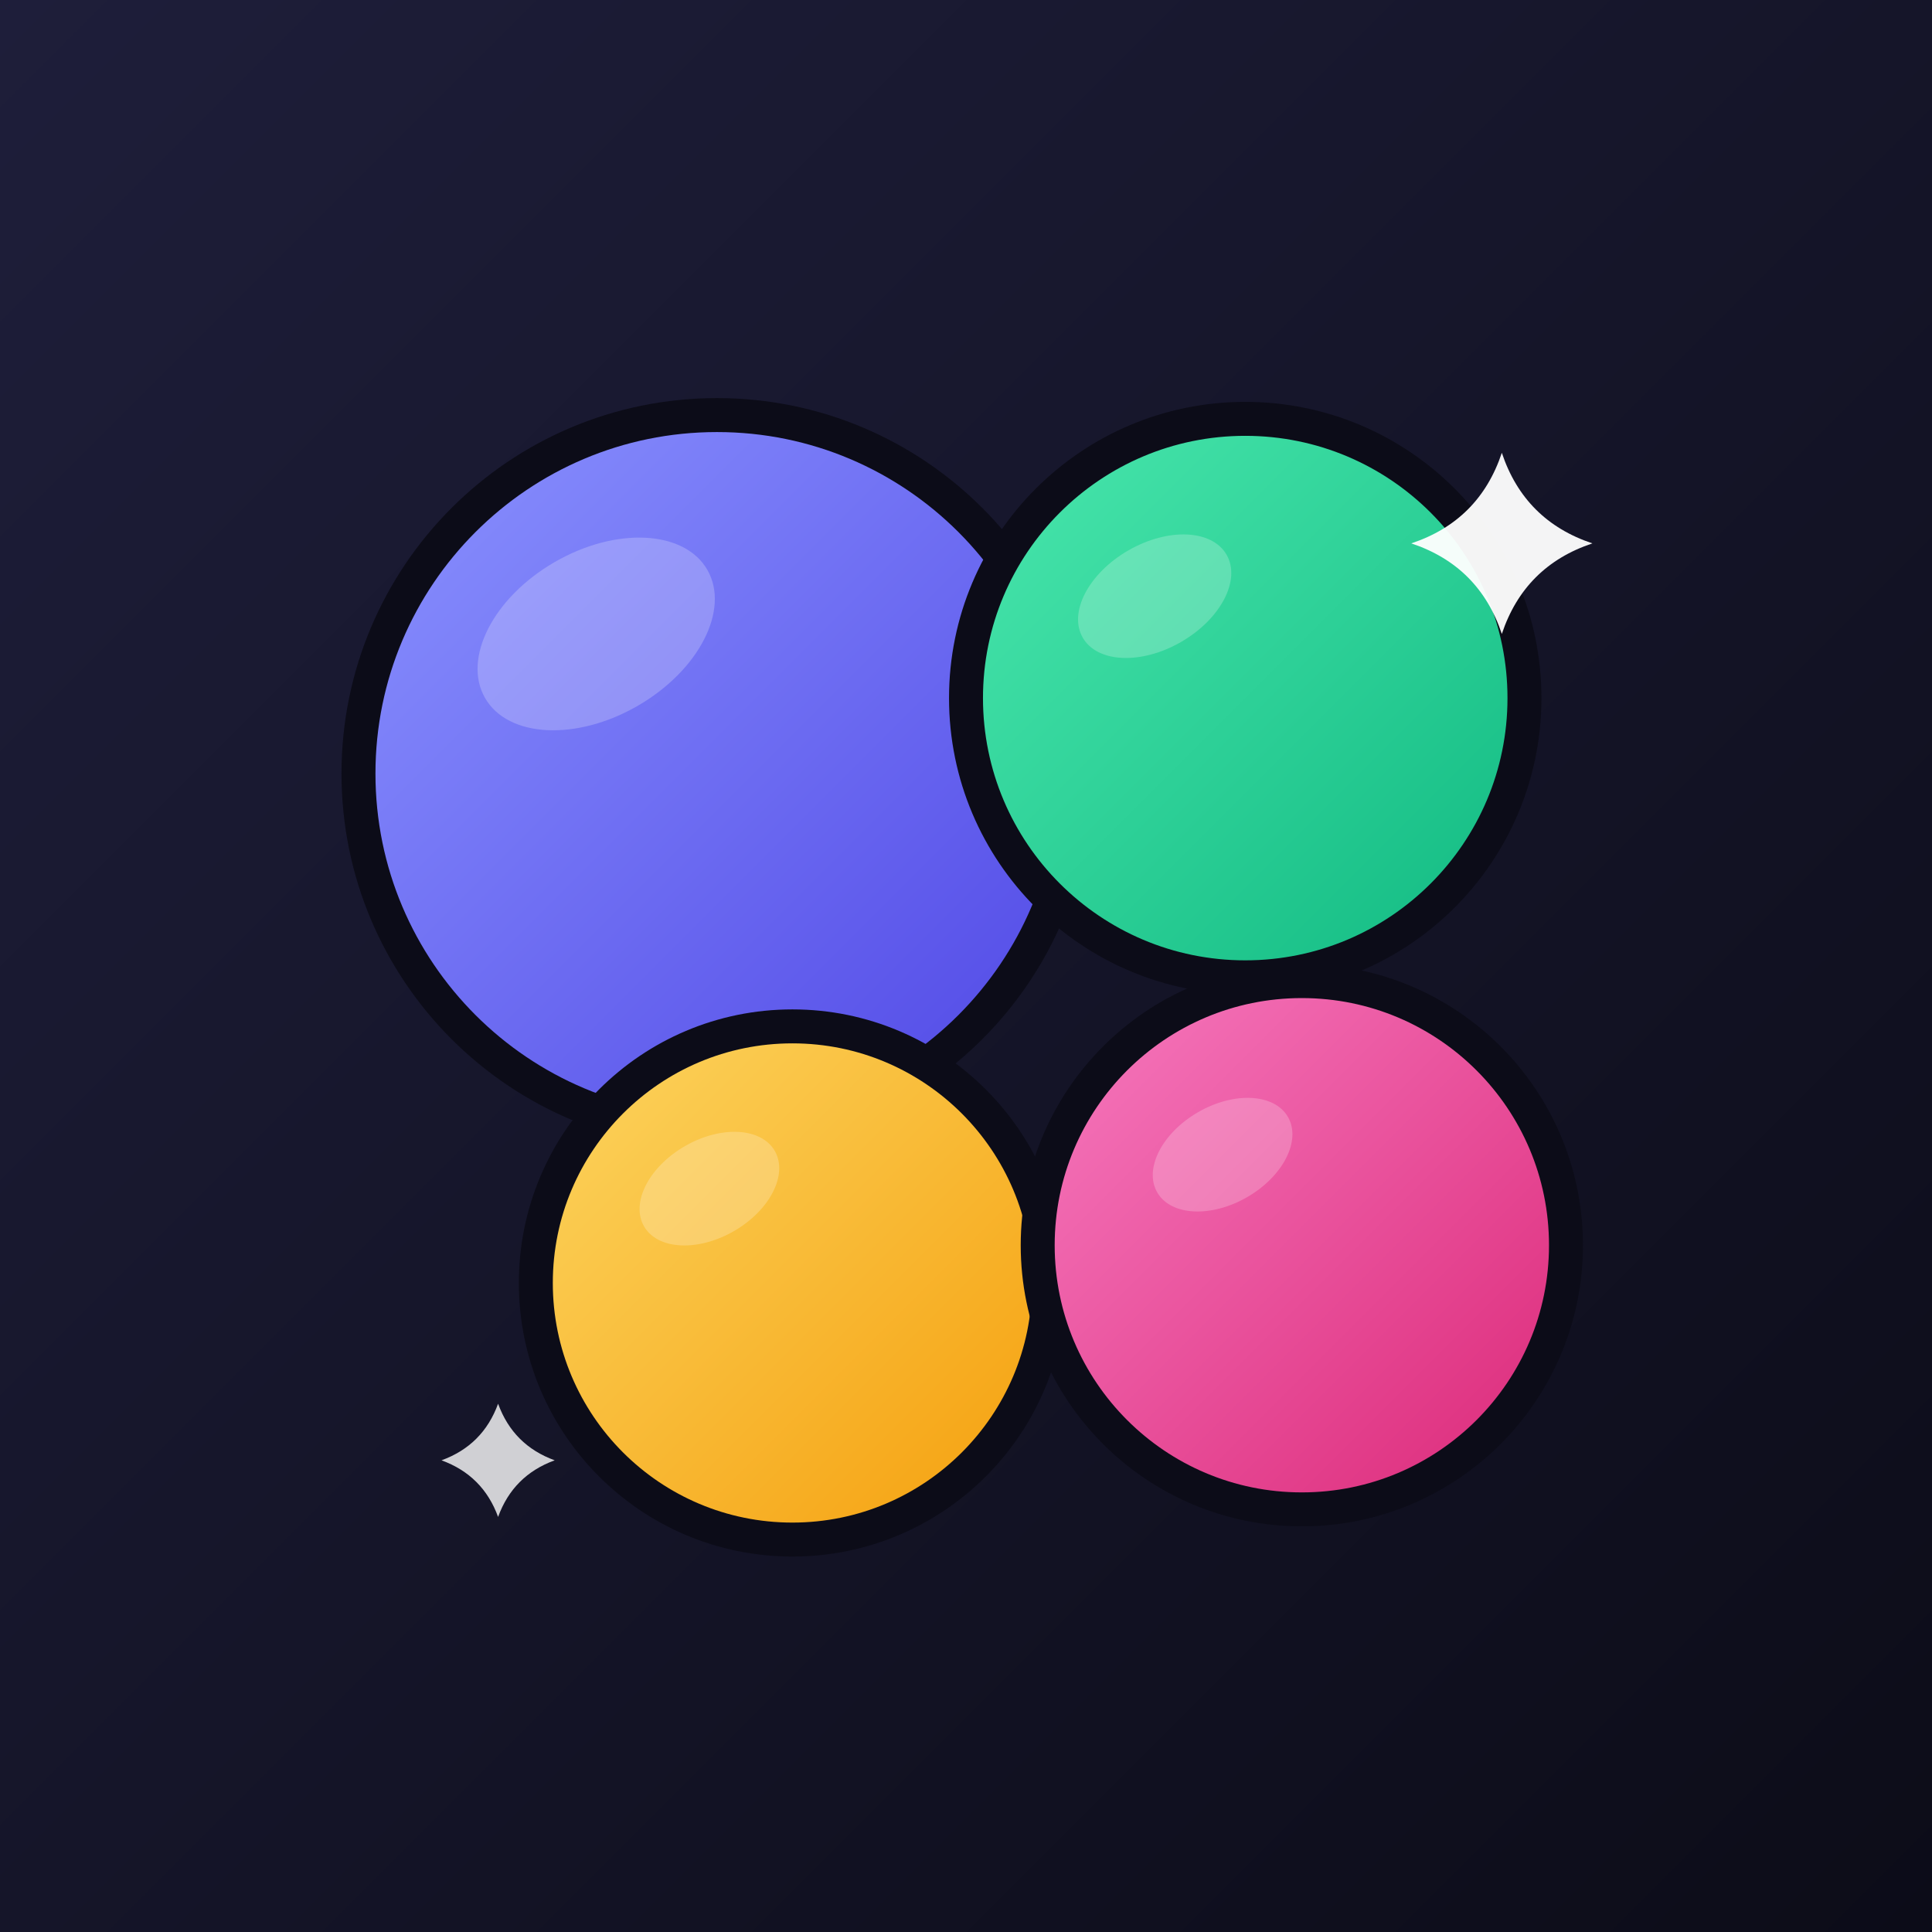
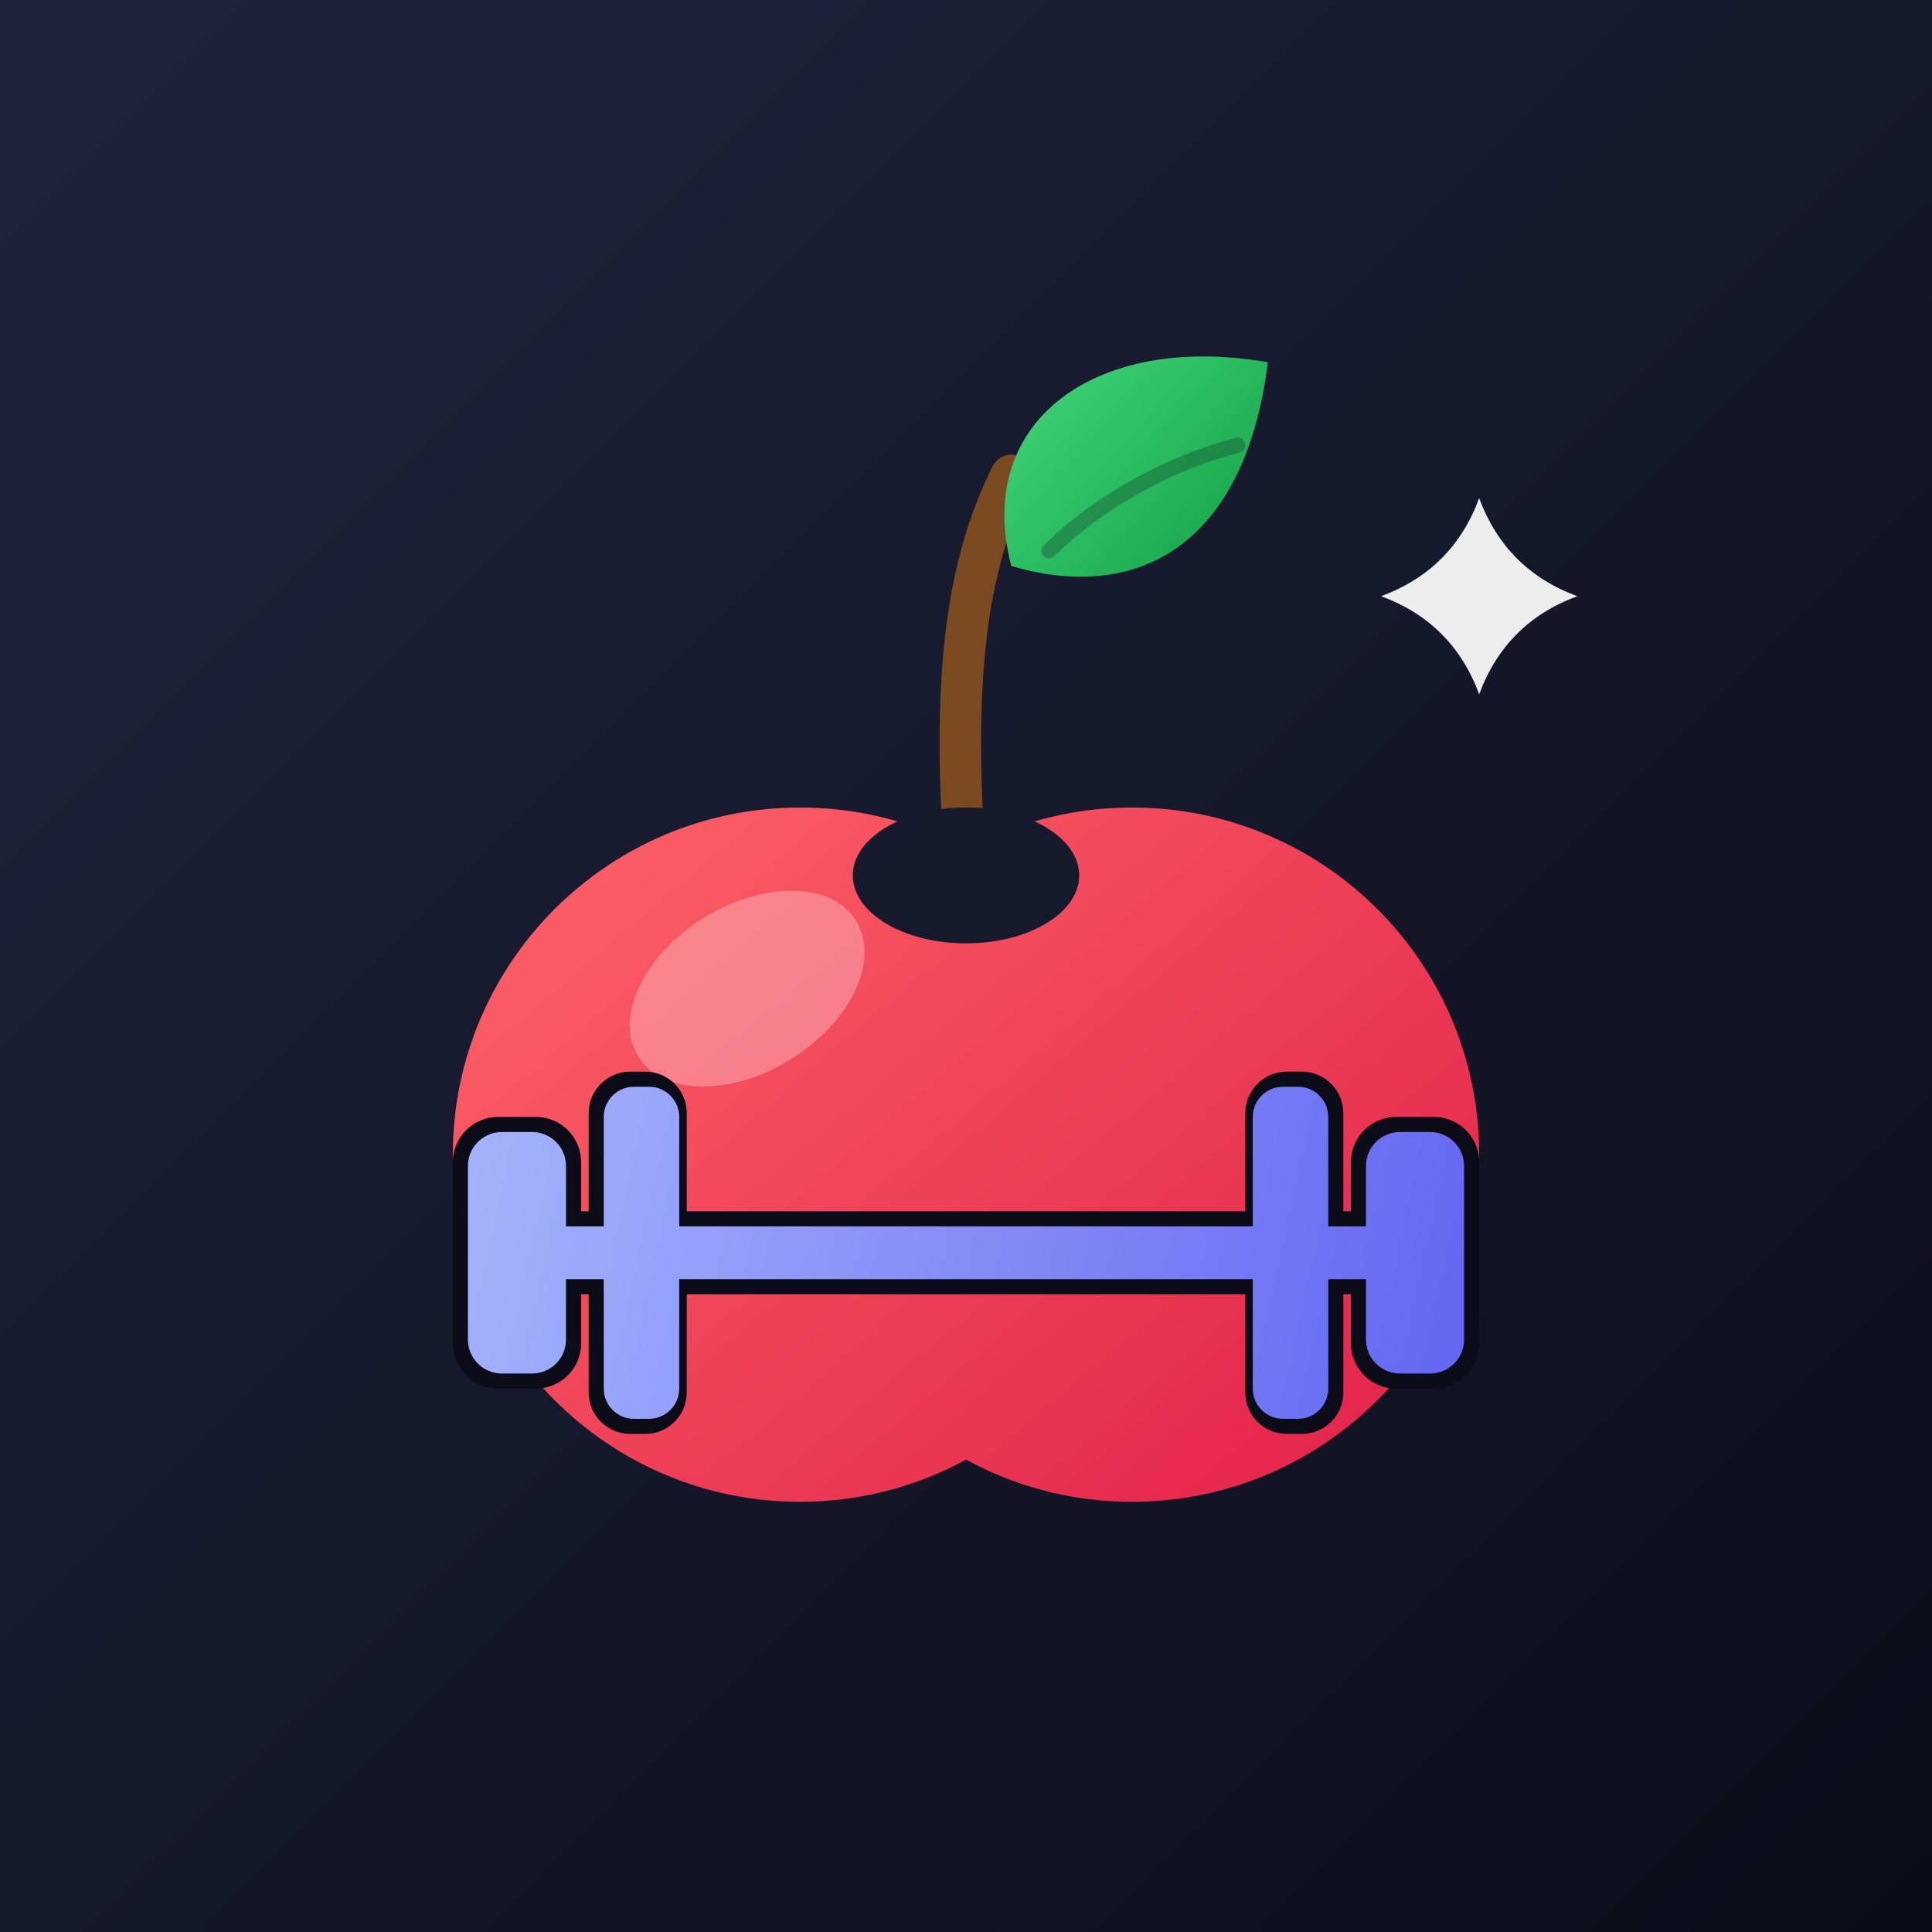
<svg xmlns="http://www.w3.org/2000/svg" width="512" height="512" viewBox="0 0 512 512" fill="none">
  <defs>
    <linearGradient id="bg" x1="0" y1="0" x2="512" y2="512" gradientUnits="userSpaceOnUse">
-       <stop stop-color="#1E1E3A" />
+       <stop stop-color="#20243F" />
      <stop offset="1" stop-color="#0C0C18" />
    </linearGradient>
-     <linearGradient id="indigo" x1="95" y1="110" x2="285" y2="300" gradientUnits="userSpaceOnUse">
-       <stop stop-color="#8B93FF" />
-       <stop offset="1" stop-color="#4F46E5" />
+     <linearGradient id="apple" x1="150" y1="150" x2="380" y2="420" gradientUnits="userSpaceOnUse">
+       <stop stop-color="#FF6B6B" />
+       <stop offset="1" stop-color="#E11D48" />
    </linearGradient>
-     <linearGradient id="emerald" x1="256" y1="111" x2="404" y2="259" gradientUnits="userSpaceOnUse">
-       <stop stop-color="#4BE8AE" />
-       <stop offset="1" stop-color="#10B981" />
+     <linearGradient id="leaf" x1="250" y1="95" x2="320" y2="160" gradientUnits="userSpaceOnUse">
+       <stop stop-color="#4ADE80" />
+       <stop offset="1" stop-color="#16A34A" />
    </linearGradient>
-     <linearGradient id="amber" x1="142" y1="272" x2="278" y2="408" gradientUnits="userSpaceOnUse">
-       <stop stop-color="#FCD661" />
-       <stop offset="1" stop-color="#F59E0B" />
-     </linearGradient>
-     <linearGradient id="pink" x1="275" y1="260" x2="415" y2="400" gradientUnits="userSpaceOnUse">
-       <stop stop-color="#F77BC0" />
-       <stop offset="1" stop-color="#DB2777" />
+     <linearGradient id="bar" x1="120" y1="300" x2="392" y2="360" gradientUnits="userSpaceOnUse">
+       <stop stop-color="#A5B4FC" />
+       <stop offset="1" stop-color="#6366F1" />
    </linearGradient>
  </defs>
  <rect width="512" height="512" fill="url(#bg)" />
-   <g stroke="#0C0C18" stroke-width="9">
-     <circle cx="190" cy="205" r="95" fill="url(#indigo)" />
-     <circle cx="330" cy="185" r="74" fill="url(#emerald)" />
-     <circle cx="210" cy="340" r="68" fill="url(#amber)" />
-     <circle cx="345" cy="330" r="70" fill="url(#pink)" />
+   <g>
+     <path d="M256 232 C252 180 256 150 268 126" stroke="#7C4A21" stroke-width="11" stroke-linecap="round" />
+     <path d="M268 150 C258 112 290 88 336 96 C330 144 302 160 268 150 Z" fill="url(#leaf)" />
+     <path d="M278 146 C292 132 312 122 328 118" stroke="#0C0C18" stroke-width="4" stroke-linecap="round" opacity="0.25" />
+     <g fill="url(#apple)">
+       <circle cx="212" cy="306" r="92" />
+       <circle cx="300" cy="306" r="92" />
+       <rect x="196" y="224" width="120" height="150" rx="54" />
+     </g>
+     <ellipse cx="256" cy="232" rx="30" ry="18" fill="url(#bg)" />
+     <ellipse cx="198" cy="262" rx="34" ry="22" transform="rotate(-32 198 262)" fill="#FFFFFF" opacity="0.28" />
  </g>
-   <g fill="#FFFFFF" opacity="0.22">
-     <ellipse cx="158" cy="168" rx="34" ry="22" transform="rotate(-30 158 168)" />
-     <ellipse cx="306" cy="158" rx="22" ry="14" transform="rotate(-30 306 158)" />
-     <ellipse cx="188" cy="315" rx="20" ry="13" transform="rotate(-30 188 315)" />
-     <ellipse cx="324" cy="306" rx="20" ry="13" transform="rotate(-30 324 306)" />
+   <g>
+     <g stroke="#0C0C18" stroke-width="22" stroke-linecap="round" fill="none">
+       <line x1="150" y1="332" x2="362" y2="332" />
+     </g>
+     <g fill="#0C0C18">
+       <rect x="120" y="296" width="34" height="72" rx="12" />
+       <rect x="156" y="284" width="26" height="96" rx="11" />
+       <rect x="330" y="284" width="26" height="96" rx="11" />
+       <rect x="358" y="296" width="34" height="72" rx="12" />
+     </g>
+     <line x1="150" y1="332" x2="362" y2="332" stroke="url(#bar)" stroke-width="14" stroke-linecap="round" />
+     <g fill="url(#bar)">
+       <rect x="124" y="300" width="26" height="64" rx="9" />
+       <rect x="160" y="288" width="20" height="88" rx="8" />
+       <rect x="332" y="288" width="20" height="88" rx="8" />
+       <rect x="362" y="300" width="26" height="64" rx="9" />
+     </g>
  </g>
-   <g fill="#FFFFFF">
-     <path d="M398 120 q6 18 24 24 q-18 6 -24 24 q-6 -18 -24 -24 q18 -6 24 -24Z" opacity="0.95" />
-     <path d="M132 372 q4 11 15 15 q-11 4 -15 15 q-4 -11 -15 -15 q11 -4 15 -15Z" opacity="0.8" />
-   </g>
+   <path d="M392 132 q7 19 26 26 q-19 7 -26 26 q-7 -19 -26 -26 q19 -7 26 -26Z" fill="#FFFFFF" opacity="0.92" />
</svg>
